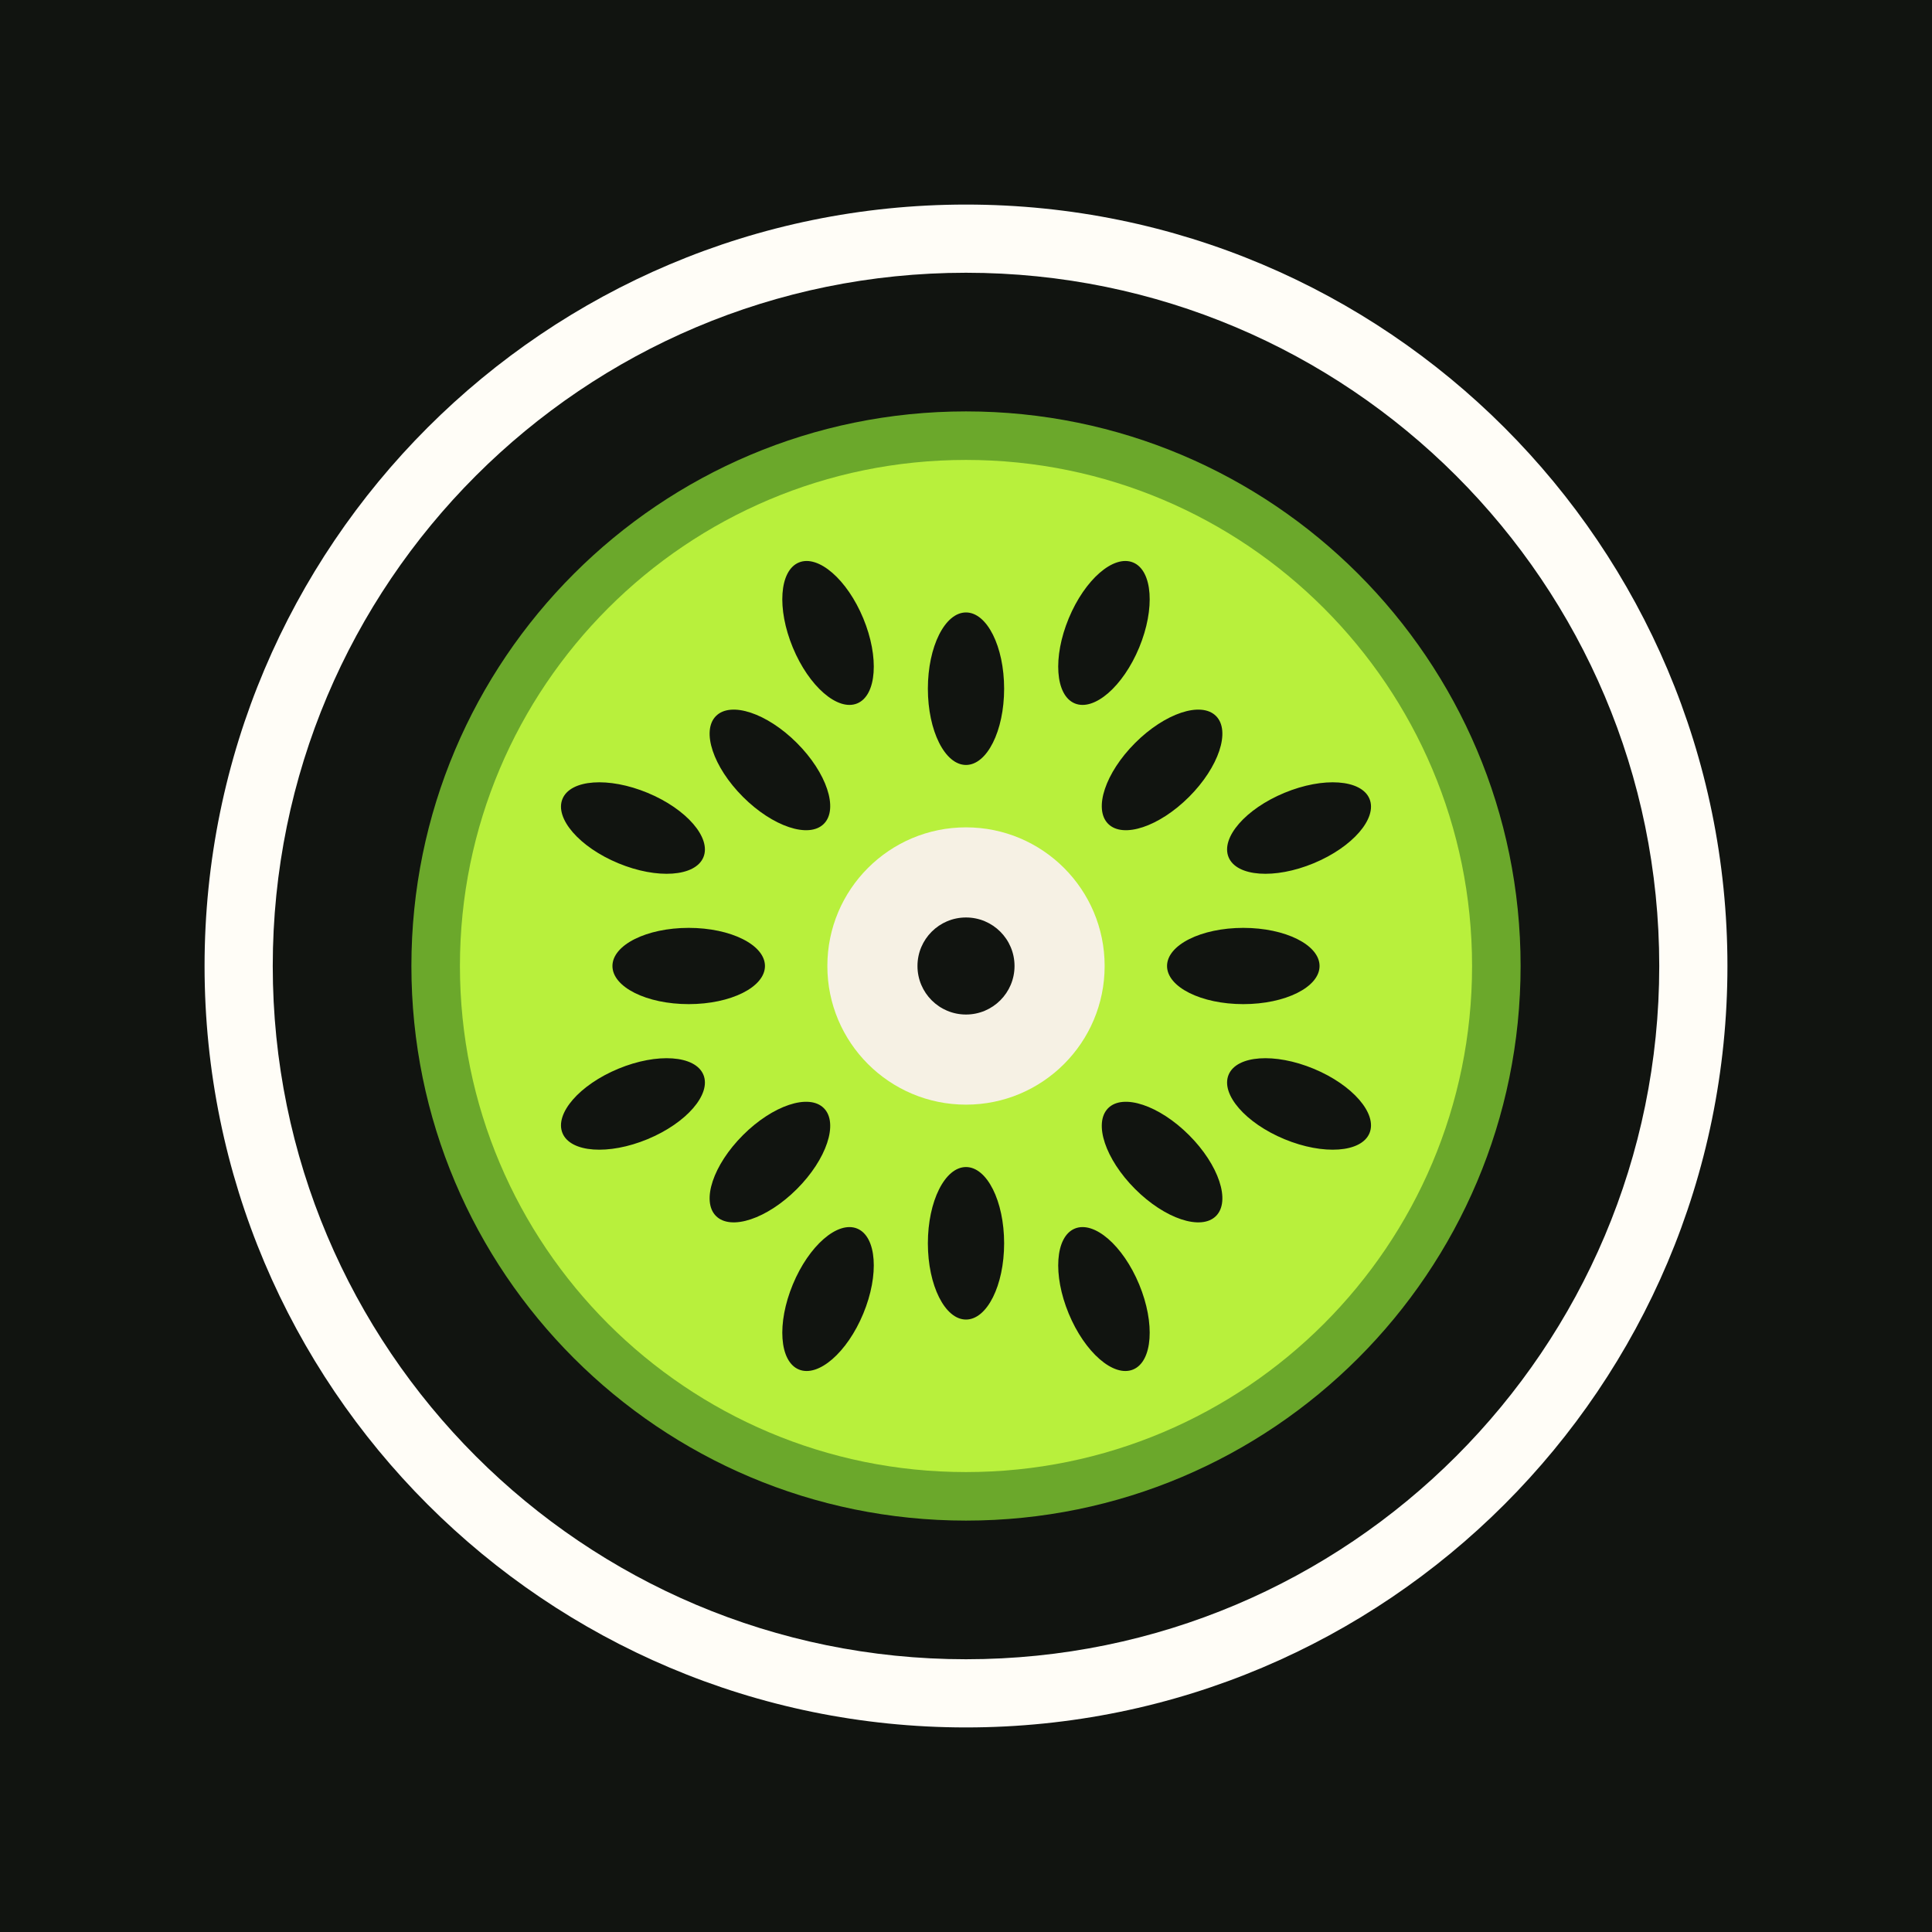
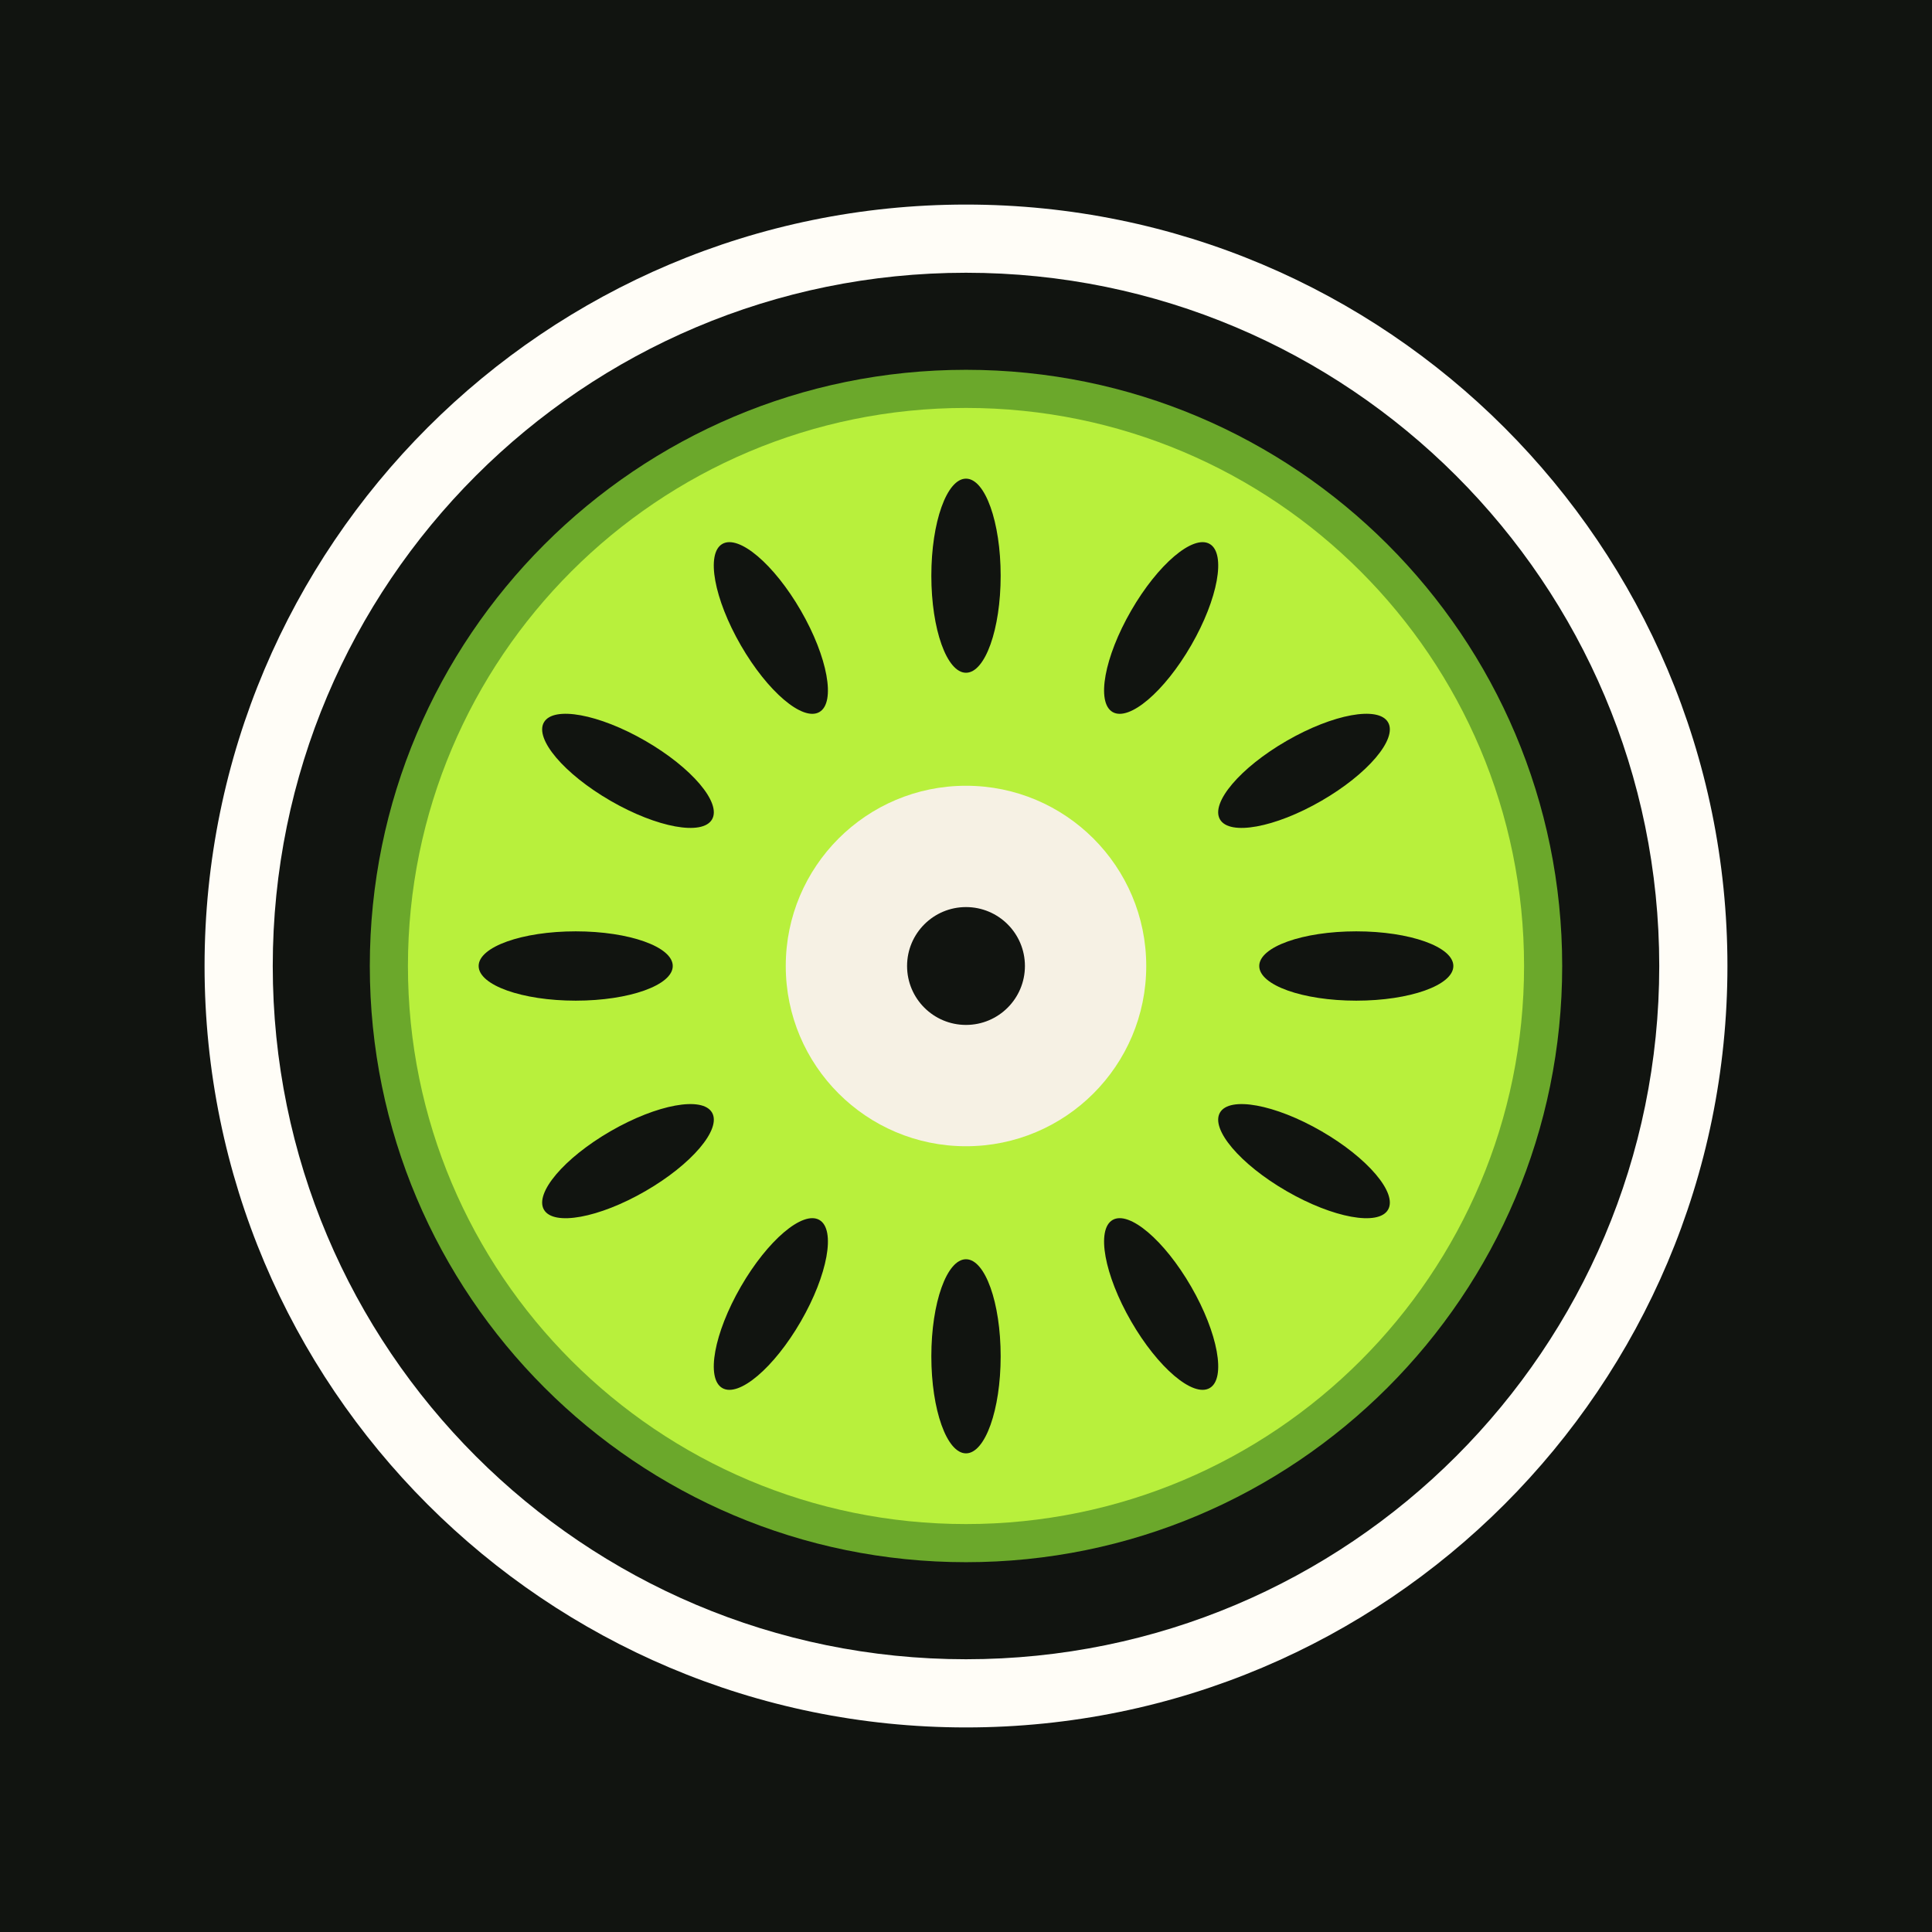
<svg xmlns="http://www.w3.org/2000/svg" viewBox="-170 -170 340 340">
  <rect x="-170" y="-170" width="340" height="340" fill="#111410" />
  <circle r="134" fill="#FFFDF7" />
  <g transform="scale(1.22)">
    <circle r="100" fill="#111410" />
-     <circle r="80" fill="#6BA82B" />
-     <circle r="73" fill="#B8F03C" />
+     <circle r="86" fill="#6BA82B" />
+     <circle r="80.5" fill="#B8F03C" />
    <g fill="#111410">
-       <ellipse cx="0" cy="-40" rx="5.5" ry="11" transform="rotate(0)" />
-       <ellipse cx="0" cy="-52" rx="5.5" ry="11" transform="rotate(22.5)" />
-       <ellipse cx="0" cy="-40" rx="5.5" ry="11" transform="rotate(45)" />
-       <ellipse cx="0" cy="-52" rx="5.5" ry="11" transform="rotate(67.5)" />
-       <ellipse cx="0" cy="-40" rx="5.5" ry="11" transform="rotate(90)" />
-       <ellipse cx="0" cy="-52" rx="5.5" ry="11" transform="rotate(112.5)" />
-       <ellipse cx="0" cy="-40" rx="5.5" ry="11" transform="rotate(135)" />
-       <ellipse cx="0" cy="-52" rx="5.5" ry="11" transform="rotate(157.5)" />
-       <ellipse cx="0" cy="-40" rx="5.5" ry="11" transform="rotate(180)" />
-       <ellipse cx="0" cy="-52" rx="5.5" ry="11" transform="rotate(202.5)" />
-       <ellipse cx="0" cy="-40" rx="5.5" ry="11" transform="rotate(225)" />
-       <ellipse cx="0" cy="-52" rx="5.5" ry="11" transform="rotate(247.5)" />
-       <ellipse cx="0" cy="-40" rx="5.5" ry="11" transform="rotate(270)" />
-       <ellipse cx="0" cy="-52" rx="5.5" ry="11" transform="rotate(292.5)" />
-       <ellipse cx="0" cy="-40" rx="5.5" ry="11" transform="rotate(315)" />
-       <ellipse cx="0" cy="-52" rx="5.5" ry="11" transform="rotate(337.5)" />
+       <ellipse cx="0" cy="-56.3" rx="5" ry="14" transform="rotate(0)" />
+       <ellipse cx="0" cy="-56.3" rx="5" ry="14" transform="rotate(30)" />
+       <ellipse cx="0" cy="-56.3" rx="5" ry="14" transform="rotate(60)" />
+       <ellipse cx="0" cy="-56.3" rx="5" ry="14" transform="rotate(90)" />
+       <ellipse cx="0" cy="-56.3" rx="5" ry="14" transform="rotate(120)" />
+       <ellipse cx="0" cy="-56.3" rx="5" ry="14" transform="rotate(150)" />
+       <ellipse cx="0" cy="-56.3" rx="5" ry="14" transform="rotate(180)" />
+       <ellipse cx="0" cy="-56.3" rx="5" ry="14" transform="rotate(210)" />
+       <ellipse cx="0" cy="-56.3" rx="5" ry="14" transform="rotate(240)" />
+       <ellipse cx="0" cy="-56.3" rx="5" ry="14" transform="rotate(270)" />
+       <ellipse cx="0" cy="-56.3" rx="5" ry="14" transform="rotate(300)" />
+       <ellipse cx="0" cy="-56.3" rx="5" ry="14" transform="rotate(330)" />
    </g>
-     <circle r="20" fill="#F6F1E4" />
-     <circle r="7" fill="#111410" />
+     <circle r="26" fill="#F6F1E4" />
+     <circle r="8.5" fill="#111410" />
  </g>
</svg>
